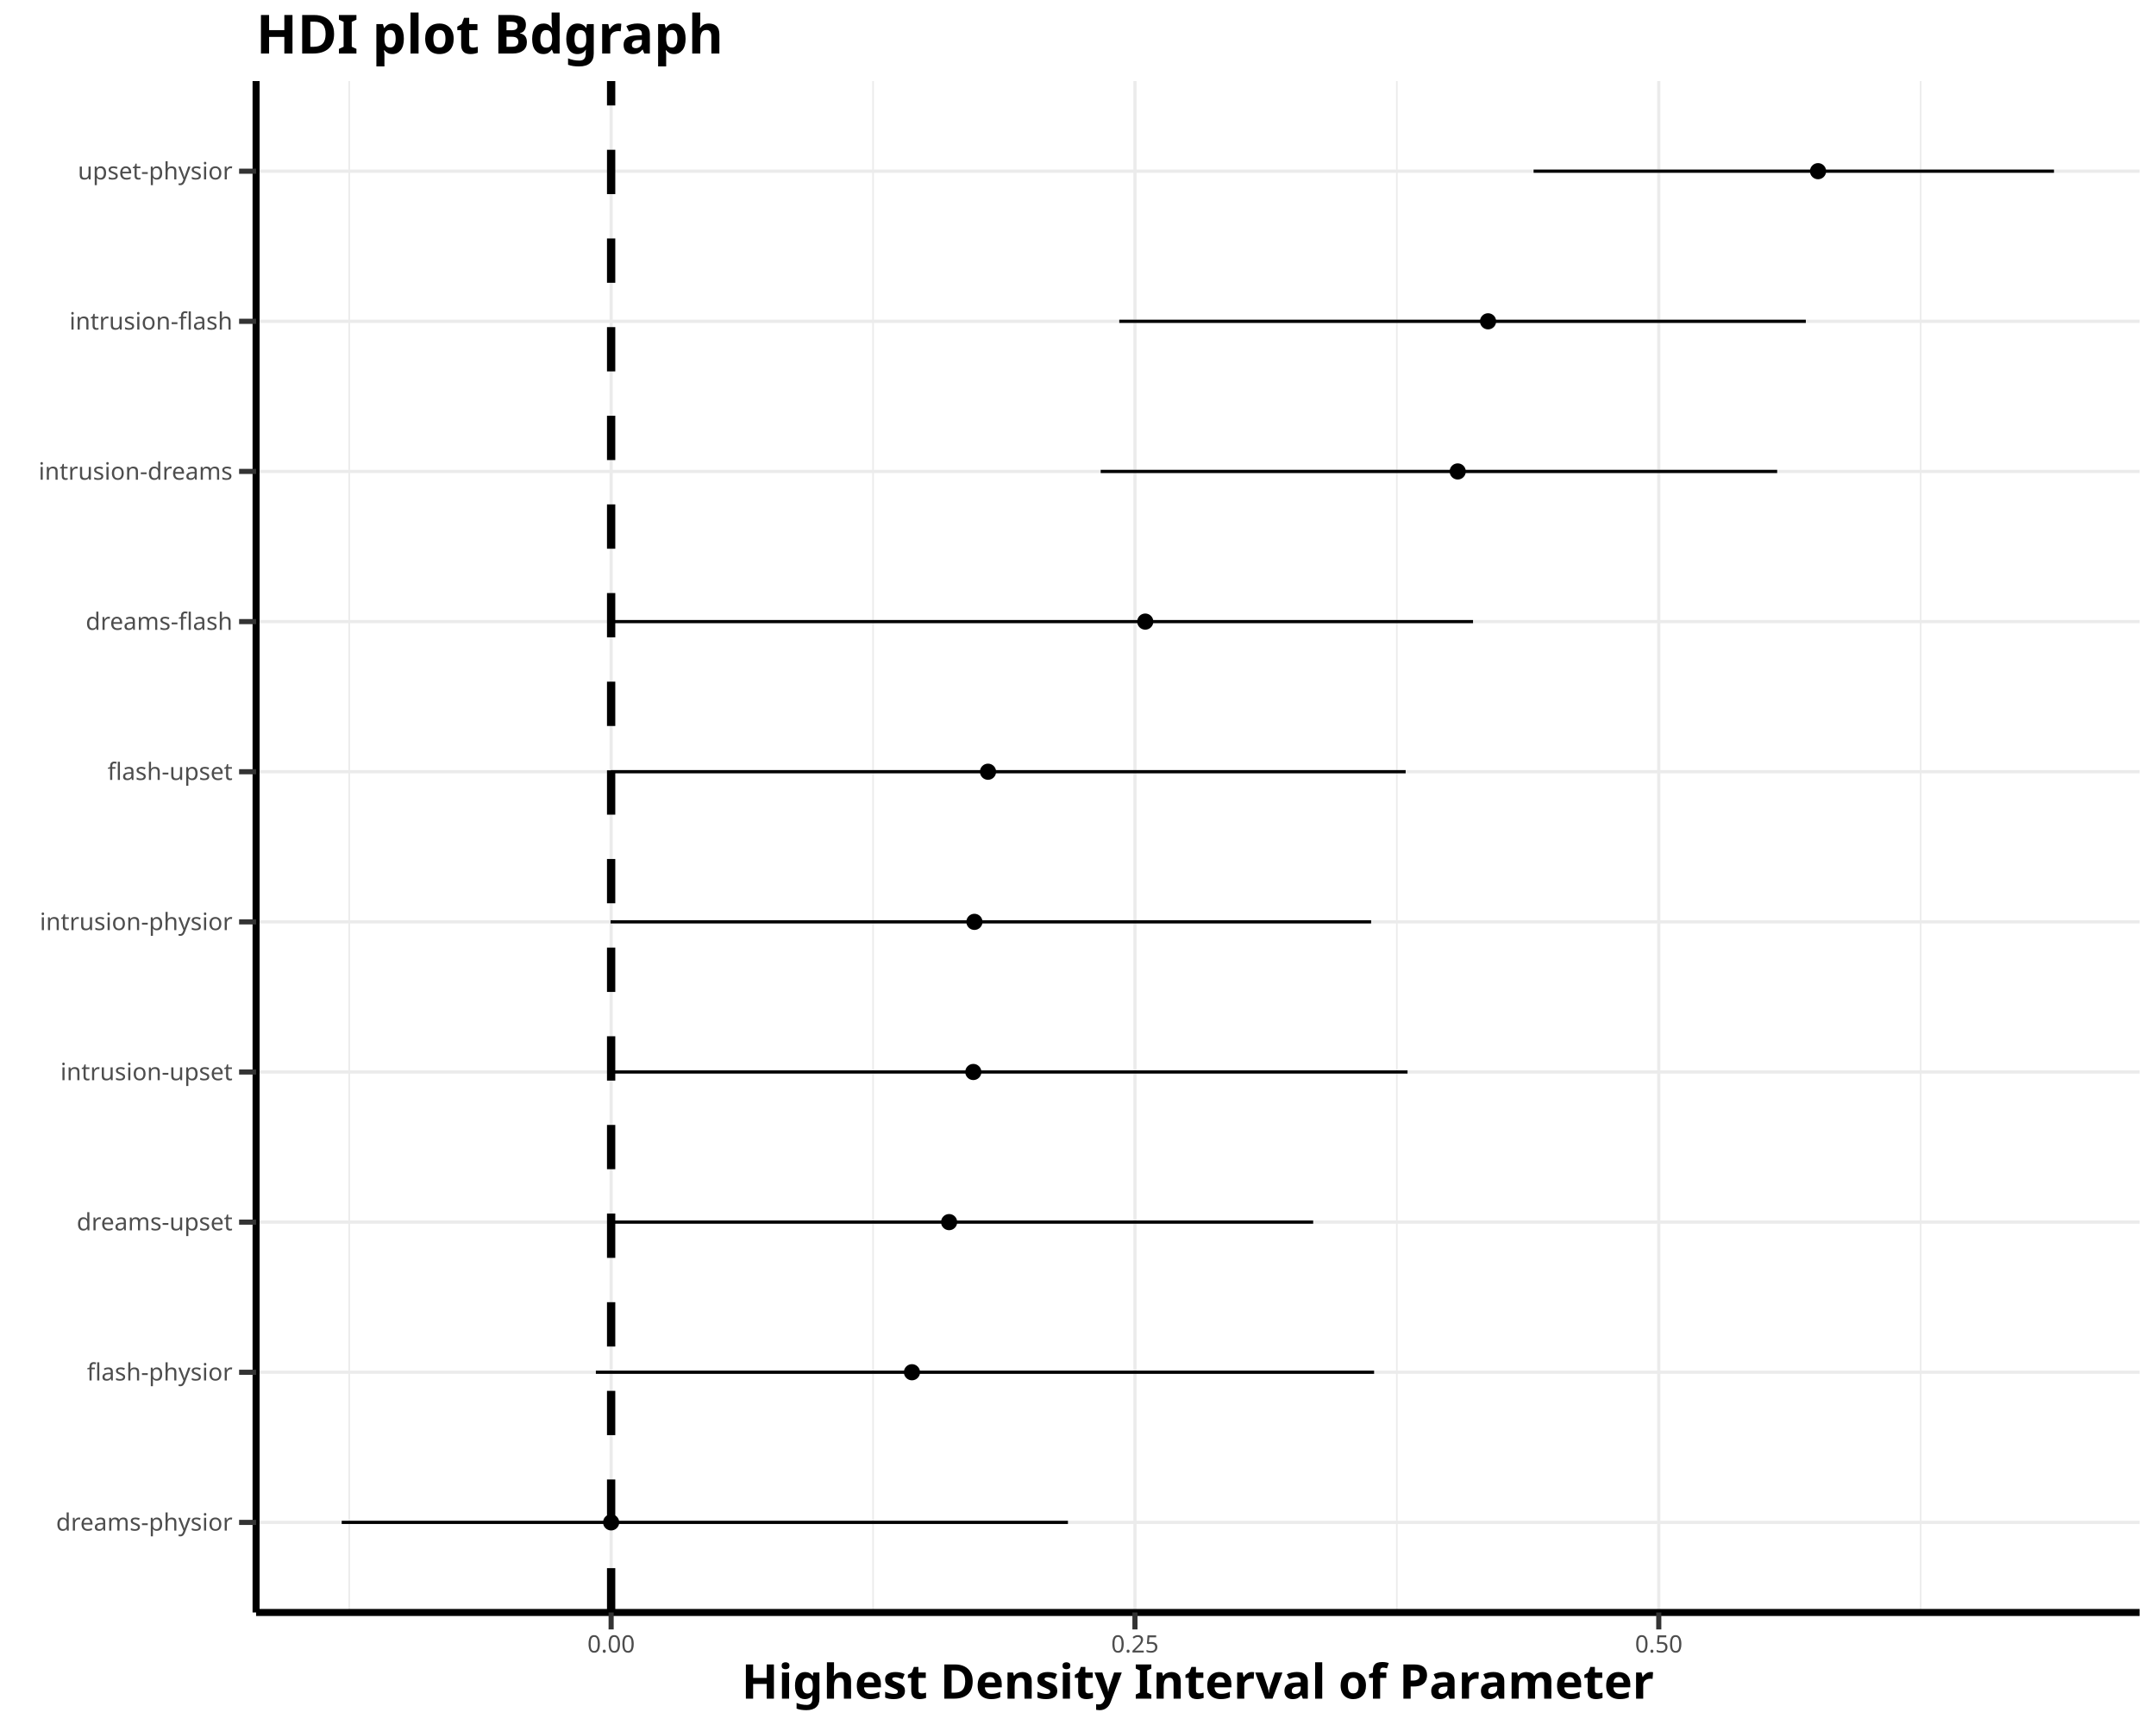
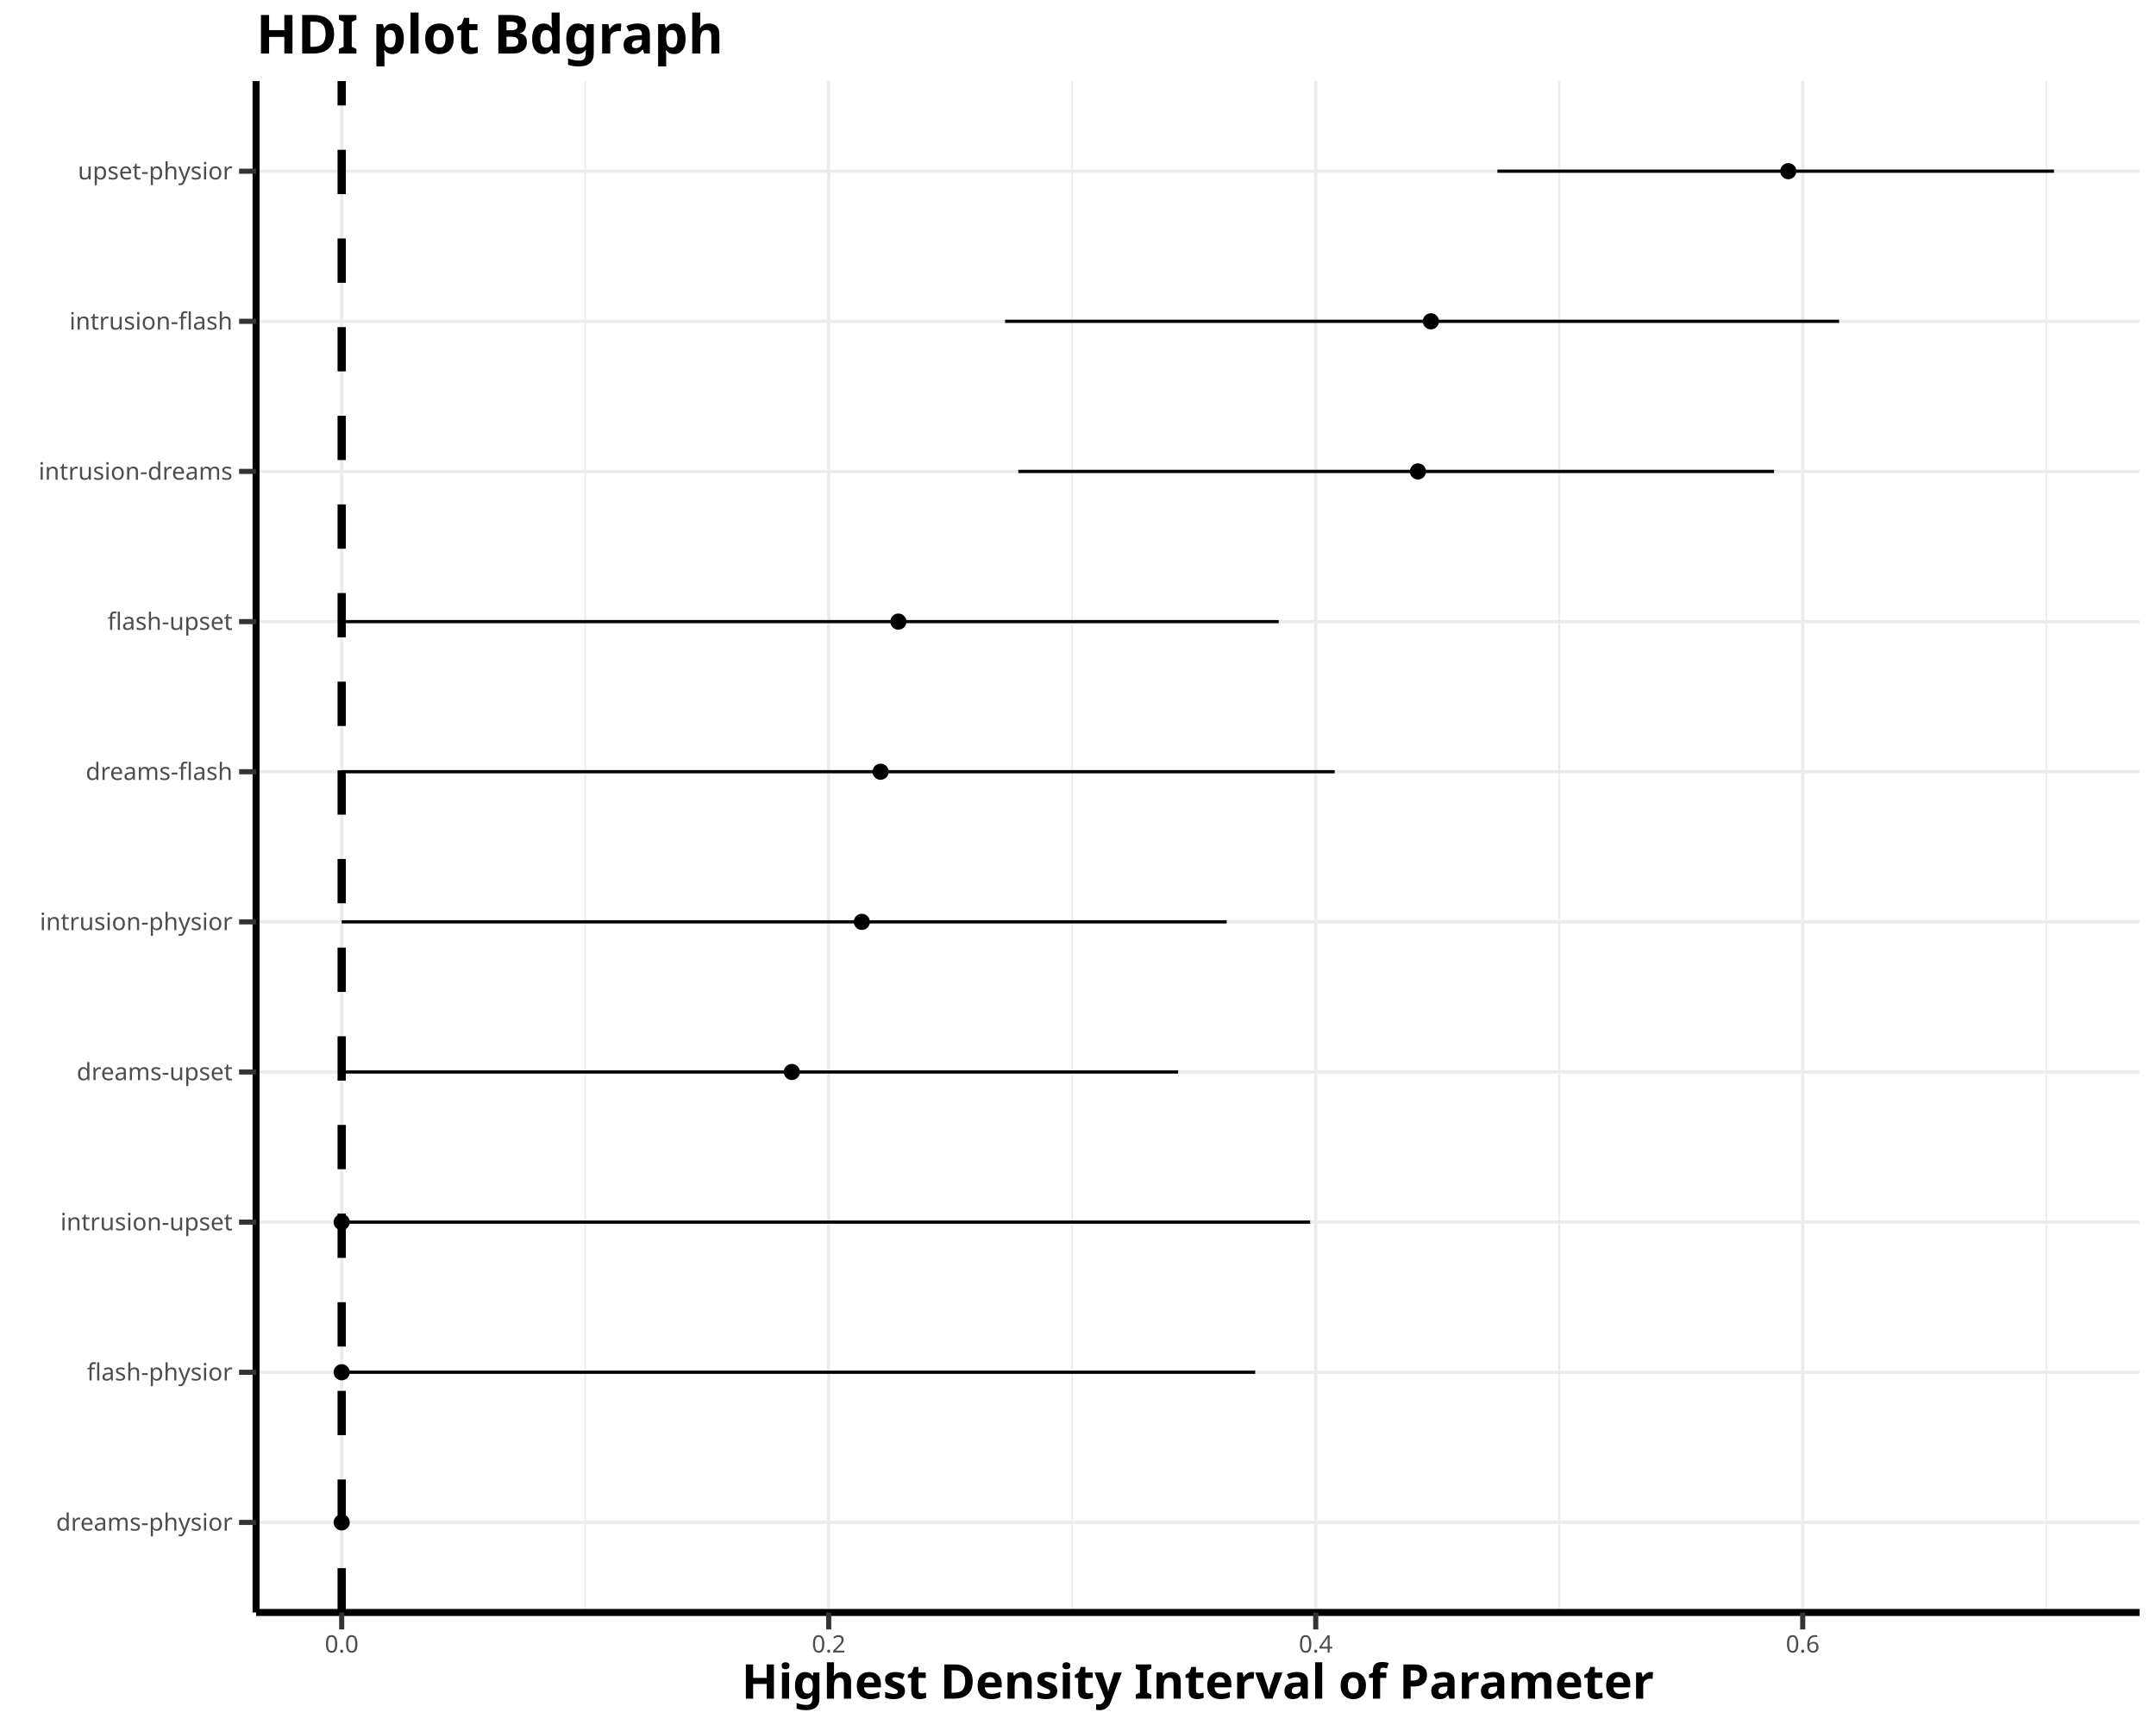
<svg xmlns="http://www.w3.org/2000/svg" class="svglite" data-engine-version="2.0" width="720.00pt" height="576.00pt" viewBox="0 0 720.00 576.00">
  <defs>
    <style type="text/css">
    .svglite line, .svglite polyline, .svglite polygon, .svglite path, .svglite rect, .svglite circle {
      fill: none;
      stroke: #000000;
      stroke-linecap: round;
      stroke-linejoin: round;
      stroke-miterlimit: 10.00;
    }
  </style>
  </defs>
  <rect width="100%" height="100%" style="stroke: none; fill: #FFFFFF;" />
  <defs>
    <clipPath id="cpMC4wMHw3MjAuMDB8MC4wMHw1NzYuMDA=">
      <rect x="0.00" y="0.00" width="720.00" height="576.00" />
    </clipPath>
  </defs>
  <g clip-path="url(#cpMC4wMHw3MjAuMDB8MC4wMHw1NzYuMDA=)">
    <rect x="0.00" y="0.00" width="720.00" height="576.00" style="stroke-width: 1.07; stroke: #FFFFFF; fill: #FFFFFF;" />
  </g>
  <defs>
    <clipPath id="cpODUuNTJ8NzE0LjUyfDI3LjA4fDUzOC40Mg==">
      <rect x="85.52" y="27.08" width="629.00" height="511.34" />
    </clipPath>
  </defs>
  <g clip-path="url(#cpODUuNTJ8NzE0LjUyfDI3LjA4fDUzOC40Mg==)">
    <rect x="85.52" y="27.08" width="629.00" height="511.34" style="stroke-width: 1.07; stroke: none; fill: #FFFFFF;" />
-     <polyline points="116.63,538.42 116.63,27.08 " style="stroke-width: 0.53; stroke: #EBEBEB; stroke-linecap: butt;" />
-     <polyline points="291.56,538.42 291.56,27.08 " style="stroke-width: 0.53; stroke: #EBEBEB; stroke-linecap: butt;" />
-     <polyline points="466.48,538.42 466.48,27.08 " style="stroke-width: 0.53; stroke: #EBEBEB; stroke-linecap: butt;" />
-     <polyline points="641.41,538.42 641.41,27.08 " style="stroke-width: 0.53; stroke: #EBEBEB; stroke-linecap: butt;" />
+     <polyline points="195.43,538.42 195.43,27.08 " style="stroke-width: 0.53; stroke: #EBEBEB; stroke-linecap: butt;" />
+     <polyline points="358.07,538.42 358.07,27.08 " style="stroke-width: 0.53; stroke: #EBEBEB; stroke-linecap: butt;" />
+     <polyline points="520.70,538.42 520.70,27.08 " style="stroke-width: 0.53; stroke: #EBEBEB; stroke-linecap: butt;" />
+     <polyline points="683.34,538.42 683.34,27.08 " style="stroke-width: 0.53; stroke: #EBEBEB; stroke-linecap: butt;" />
    <polyline points="85.52,508.34 714.52,508.34 " style="stroke-width: 1.07; stroke: #EBEBEB; stroke-linecap: butt;" />
    <polyline points="85.52,458.21 714.52,458.21 " style="stroke-width: 1.07; stroke: #EBEBEB; stroke-linecap: butt;" />
    <polyline points="85.52,408.08 714.52,408.08 " style="stroke-width: 1.07; stroke: #EBEBEB; stroke-linecap: butt;" />
    <polyline points="85.52,357.95 714.52,357.95 " style="stroke-width: 1.07; stroke: #EBEBEB; stroke-linecap: butt;" />
    <polyline points="85.52,307.82 714.52,307.82 " style="stroke-width: 1.07; stroke: #EBEBEB; stroke-linecap: butt;" />
    <polyline points="85.52,257.69 714.52,257.69 " style="stroke-width: 1.07; stroke: #EBEBEB; stroke-linecap: butt;" />
    <polyline points="85.52,207.56 714.52,207.56 " style="stroke-width: 1.07; stroke: #EBEBEB; stroke-linecap: butt;" />
    <polyline points="85.52,157.42 714.52,157.42 " style="stroke-width: 1.07; stroke: #EBEBEB; stroke-linecap: butt;" />
    <polyline points="85.52,107.29 714.52,107.29 " style="stroke-width: 1.07; stroke: #EBEBEB; stroke-linecap: butt;" />
    <polyline points="85.52,57.16 714.52,57.16 " style="stroke-width: 1.07; stroke: #EBEBEB; stroke-linecap: butt;" />
-     <polyline points="204.09,538.42 204.09,27.08 " style="stroke-width: 1.07; stroke: #EBEBEB; stroke-linecap: butt;" />
-     <polyline points="379.02,538.42 379.02,27.08 " style="stroke-width: 1.07; stroke: #EBEBEB; stroke-linecap: butt;" />
-     <polyline points="553.95,538.42 553.95,27.08 " style="stroke-width: 1.07; stroke: #EBEBEB; stroke-linecap: butt;" />
-     <line x1="114.11" y1="508.34" x2="356.64" y2="508.34" style="stroke-width: 1.07; stroke-linecap: butt;" />
-     <line x1="198.99" y1="458.21" x2="458.88" y2="458.21" style="stroke-width: 1.07; stroke-linecap: butt;" />
-     <line x1="204.09" y1="408.08" x2="438.54" y2="408.08" style="stroke-width: 1.07; stroke-linecap: butt;" />
-     <line x1="204.01" y1="357.95" x2="470.05" y2="357.95" style="stroke-width: 1.07; stroke-linecap: butt;" />
-     <line x1="203.89" y1="307.82" x2="457.89" y2="307.82" style="stroke-width: 1.07; stroke-linecap: butt;" />
-     <line x1="203.99" y1="257.69" x2="469.42" y2="257.69" style="stroke-width: 1.07; stroke-linecap: butt;" />
-     <line x1="204.09" y1="207.56" x2="491.92" y2="207.56" style="stroke-width: 1.07; stroke-linecap: butt;" />
-     <line x1="367.57" y1="157.42" x2="593.49" y2="157.42" style="stroke-width: 1.07; stroke-linecap: butt;" />
-     <line x1="373.78" y1="107.29" x2="603.06" y2="107.29" style="stroke-width: 1.07; stroke-linecap: butt;" />
-     <line x1="512.14" y1="57.16" x2="685.93" y2="57.16" style="stroke-width: 1.07; stroke-linecap: butt;" />
-     <circle cx="204.09" cy="508.34" r="1.99" style="stroke-width: 1.42; fill: #000000;" />
-     <circle cx="304.55" cy="458.21" r="1.99" style="stroke-width: 1.42; fill: #000000;" />
-     <circle cx="316.96" cy="408.08" r="1.99" style="stroke-width: 1.42; fill: #000000;" />
-     <circle cx="325.04" cy="357.95" r="1.99" style="stroke-width: 1.42; fill: #000000;" />
-     <circle cx="325.41" cy="307.82" r="1.99" style="stroke-width: 1.42; fill: #000000;" />
-     <circle cx="329.95" cy="257.69" r="1.99" style="stroke-width: 1.42; fill: #000000;" />
-     <circle cx="382.46" cy="207.56" r="1.99" style="stroke-width: 1.42; fill: #000000;" />
-     <circle cx="486.81" cy="157.42" r="1.99" style="stroke-width: 1.42; fill: #000000;" />
-     <circle cx="496.94" cy="107.29" r="1.99" style="stroke-width: 1.42; fill: #000000;" />
-     <circle cx="607.14" cy="57.16" r="1.99" style="stroke-width: 1.42; fill: #000000;" />
-     <line x1="204.09" y1="538.42" x2="204.09" y2="27.08" style="stroke-width: 2.77; stroke-dasharray: 14.80,14.80; stroke-linecap: butt;" />
+     <polyline points="114.11,538.42 114.11,27.08 " style="stroke-width: 1.07; stroke: #EBEBEB; stroke-linecap: butt;" />
+     <polyline points="276.75,538.42 276.75,27.08 " style="stroke-width: 1.07; stroke: #EBEBEB; stroke-linecap: butt;" />
+     <polyline points="439.39,538.42 439.39,27.08 " style="stroke-width: 1.07; stroke: #EBEBEB; stroke-linecap: butt;" />
+     <polyline points="602.02,538.42 602.02,27.08 " style="stroke-width: 1.07; stroke: #EBEBEB; stroke-linecap: butt;" />
+     <line x1="114.11" y1="508.34" x2="114.11" y2="508.34" style="stroke-width: 1.07; stroke-linecap: butt;" />
+     <line x1="114.11" y1="458.21" x2="419.18" y2="458.21" style="stroke-width: 1.07; stroke-linecap: butt;" />
+     <line x1="114.11" y1="408.08" x2="437.52" y2="408.08" style="stroke-width: 1.07; stroke-linecap: butt;" />
+     <line x1="114.11" y1="357.95" x2="393.44" y2="357.95" style="stroke-width: 1.07; stroke-linecap: butt;" />
+     <line x1="114.11" y1="307.82" x2="409.64" y2="307.82" style="stroke-width: 1.07; stroke-linecap: butt;" />
+     <line x1="114.11" y1="257.69" x2="445.72" y2="257.69" style="stroke-width: 1.07; stroke-linecap: butt;" />
+     <line x1="114.11" y1="207.56" x2="427.04" y2="207.56" style="stroke-width: 1.07; stroke-linecap: butt;" />
+     <line x1="340.07" y1="157.42" x2="592.44" y2="157.42" style="stroke-width: 1.07; stroke-linecap: butt;" />
+     <line x1="335.66" y1="107.29" x2="614.17" y2="107.29" style="stroke-width: 1.07; stroke-linecap: butt;" />
+     <line x1="500.06" y1="57.16" x2="685.93" y2="57.16" style="stroke-width: 1.07; stroke-linecap: butt;" />
+     <circle cx="114.11" cy="508.34" r="1.99" style="stroke-width: 1.42; fill: #000000;" />
+     <circle cx="114.11" cy="458.21" r="1.99" style="stroke-width: 1.42; fill: #000000;" />
+     <circle cx="114.11" cy="408.08" r="1.99" style="stroke-width: 1.42; fill: #000000;" />
+     <circle cx="264.44" cy="357.95" r="1.99" style="stroke-width: 1.42; fill: #000000;" />
+     <circle cx="287.81" cy="307.82" r="1.99" style="stroke-width: 1.42; fill: #000000;" />
+     <circle cx="294.08" cy="257.69" r="1.99" style="stroke-width: 1.42; fill: #000000;" />
+     <circle cx="300.01" cy="207.56" r="1.99" style="stroke-width: 1.42; fill: #000000;" />
+     <circle cx="473.52" cy="157.42" r="1.99" style="stroke-width: 1.42; fill: #000000;" />
+     <circle cx="477.85" cy="107.29" r="1.99" style="stroke-width: 1.42; fill: #000000;" />
+     <circle cx="597.20" cy="57.16" r="1.99" style="stroke-width: 1.42; fill: #000000;" />
+     <line x1="114.11" y1="538.42" x2="114.11" y2="27.08" style="stroke-width: 2.77; stroke-dasharray: 14.80,14.80; stroke-linecap: butt;" />
  </g>
  <g clip-path="url(#cpMC4wMHw3MjAuMDB8MC4wMHw1NzYuMDA=)">
    <polyline points="85.52,538.42 85.52,27.08 " style="stroke-width: 2.35; stroke-linecap: butt;" />
    <text x="77.66" y="511.09" text-anchor="end" style="font-size: 8.00px; fill: #4D4D4D; font-family: sans;" textLength="55.14px" lengthAdjust="spacingAndGlyphs">dreams-physior</text>
    <text x="77.66" y="460.96" text-anchor="end" style="font-size: 8.00px; fill: #4D4D4D; font-family: sans;" textLength="45.36px" lengthAdjust="spacingAndGlyphs">flash-physior</text>
-     <text x="77.66" y="410.83" text-anchor="end" style="font-size: 8.00px; fill: #4D4D4D; font-family: sans;" textLength="48.92px" lengthAdjust="spacingAndGlyphs">dreams-upset</text>
-     <text x="77.66" y="360.70" text-anchor="end" style="font-size: 8.00px; fill: #4D4D4D; font-family: sans;" textLength="52.48px" lengthAdjust="spacingAndGlyphs">intrusion-upset</text>
+     <text x="77.66" y="410.83" text-anchor="end" style="font-size: 8.00px; fill: #4D4D4D; font-family: sans;" textLength="52.48px" lengthAdjust="spacingAndGlyphs">intrusion-upset</text>
+     <text x="77.66" y="360.70" text-anchor="end" style="font-size: 8.00px; fill: #4D4D4D; font-family: sans;" textLength="48.92px" lengthAdjust="spacingAndGlyphs">dreams-upset</text>
    <text x="77.66" y="310.57" text-anchor="end" style="font-size: 8.00px; fill: #4D4D4D; font-family: sans;" textLength="58.70px" lengthAdjust="spacingAndGlyphs">intrusion-physior</text>
-     <text x="77.66" y="260.44" text-anchor="end" style="font-size: 8.00px; fill: #4D4D4D; font-family: sans;" textLength="39.14px" lengthAdjust="spacingAndGlyphs">flash-upset</text>
-     <text x="77.66" y="210.31" text-anchor="end" style="font-size: 8.00px; fill: #4D4D4D; font-family: sans;" textLength="46.25px" lengthAdjust="spacingAndGlyphs">dreams-flash</text>
+     <text x="77.66" y="260.44" text-anchor="end" style="font-size: 8.00px; fill: #4D4D4D; font-family: sans;" textLength="46.25px" lengthAdjust="spacingAndGlyphs">dreams-flash</text>
+     <text x="77.66" y="210.31" text-anchor="end" style="font-size: 8.00px; fill: #4D4D4D; font-family: sans;" textLength="39.14px" lengthAdjust="spacingAndGlyphs">flash-upset</text>
    <text x="77.66" y="160.18" text-anchor="end" style="font-size: 8.00px; fill: #4D4D4D; font-family: sans;" textLength="59.59px" lengthAdjust="spacingAndGlyphs">intrusion-dreams</text>
    <text x="77.66" y="110.05" text-anchor="end" style="font-size: 8.00px; fill: #4D4D4D; font-family: sans;" textLength="49.80px" lengthAdjust="spacingAndGlyphs">intrusion-flash</text>
    <text x="77.66" y="59.91" text-anchor="end" style="font-size: 8.00px; fill: #4D4D4D; font-family: sans;" textLength="48.03px" lengthAdjust="spacingAndGlyphs">upset-physior</text>
    <polyline points="79.85,508.34 85.52,508.34 " style="stroke-width: 1.71; stroke: #333333; stroke-linecap: butt;" />
    <polyline points="79.85,458.21 85.52,458.21 " style="stroke-width: 1.71; stroke: #333333; stroke-linecap: butt;" />
    <polyline points="79.85,408.08 85.52,408.08 " style="stroke-width: 1.71; stroke: #333333; stroke-linecap: butt;" />
    <polyline points="79.85,357.95 85.52,357.95 " style="stroke-width: 1.71; stroke: #333333; stroke-linecap: butt;" />
    <polyline points="79.85,307.82 85.52,307.82 " style="stroke-width: 1.71; stroke: #333333; stroke-linecap: butt;" />
    <polyline points="79.85,257.69 85.52,257.69 " style="stroke-width: 1.71; stroke: #333333; stroke-linecap: butt;" />
    <polyline points="79.85,207.56 85.52,207.56 " style="stroke-width: 1.71; stroke: #333333; stroke-linecap: butt;" />
    <polyline points="79.85,157.42 85.52,157.42 " style="stroke-width: 1.71; stroke: #333333; stroke-linecap: butt;" />
    <polyline points="79.85,107.29 85.52,107.29 " style="stroke-width: 1.71; stroke: #333333; stroke-linecap: butt;" />
    <polyline points="79.85,57.16 85.52,57.16 " style="stroke-width: 1.71; stroke: #333333; stroke-linecap: butt;" />
    <polyline points="85.52,538.42 714.52,538.42 " style="stroke-width: 2.35; stroke-linecap: butt;" />
-     <polyline points="204.09,544.09 204.09,538.42 " style="stroke-width: 1.71; stroke: #333333; stroke-linecap: butt;" />
-     <polyline points="379.02,544.09 379.02,538.42 " style="stroke-width: 1.71; stroke: #333333; stroke-linecap: butt;" />
-     <polyline points="553.95,544.09 553.95,538.42 " style="stroke-width: 1.71; stroke: #333333; stroke-linecap: butt;" />
-     <text x="204.09" y="551.79" text-anchor="middle" style="font-size: 8.00px; fill: #4D4D4D; font-family: sans;" textLength="15.57px" lengthAdjust="spacingAndGlyphs">0.00</text>
-     <text x="379.02" y="551.79" text-anchor="middle" style="font-size: 8.00px; fill: #4D4D4D; font-family: sans;" textLength="15.57px" lengthAdjust="spacingAndGlyphs">0.25</text>
-     <text x="553.95" y="551.79" text-anchor="middle" style="font-size: 8.00px; fill: #4D4D4D; font-family: sans;" textLength="15.57px" lengthAdjust="spacingAndGlyphs">0.50</text>
+     <polyline points="114.11,544.09 114.11,538.42 " style="stroke-width: 1.71; stroke: #333333; stroke-linecap: butt;" />
+     <polyline points="276.75,544.09 276.75,538.42 " style="stroke-width: 1.71; stroke: #333333; stroke-linecap: butt;" />
+     <polyline points="439.39,544.09 439.39,538.42 " style="stroke-width: 1.71; stroke: #333333; stroke-linecap: butt;" />
+     <polyline points="602.02,544.09 602.02,538.42 " style="stroke-width: 1.71; stroke: #333333; stroke-linecap: butt;" />
+     <text x="114.11" y="551.79" text-anchor="middle" style="font-size: 8.00px; fill: #4D4D4D; font-family: sans;" textLength="11.12px" lengthAdjust="spacingAndGlyphs">0.0</text>
+     <text x="276.75" y="551.79" text-anchor="middle" style="font-size: 8.00px; fill: #4D4D4D; font-family: sans;" textLength="11.12px" lengthAdjust="spacingAndGlyphs">0.2</text>
+     <text x="439.39" y="551.79" text-anchor="middle" style="font-size: 8.00px; fill: #4D4D4D; font-family: sans;" textLength="11.12px" lengthAdjust="spacingAndGlyphs">0.4</text>
+     <text x="602.02" y="551.79" text-anchor="middle" style="font-size: 8.00px; fill: #4D4D4D; font-family: sans;" textLength="11.12px" lengthAdjust="spacingAndGlyphs">0.6</text>
    <text x="400.02" y="567.20" text-anchor="middle" style="font-size: 16.00px; font-weight: bold; font-family: sans;" textLength="265.93px" lengthAdjust="spacingAndGlyphs">Highest Density Interval of Parameter</text>
    <text x="85.52" y="17.87" style="font-size: 18.00px; font-weight: bold; font-family: sans;" textLength="138.09px" lengthAdjust="spacingAndGlyphs">HDI plot Bdgraph</text>
  </g>
</svg>
